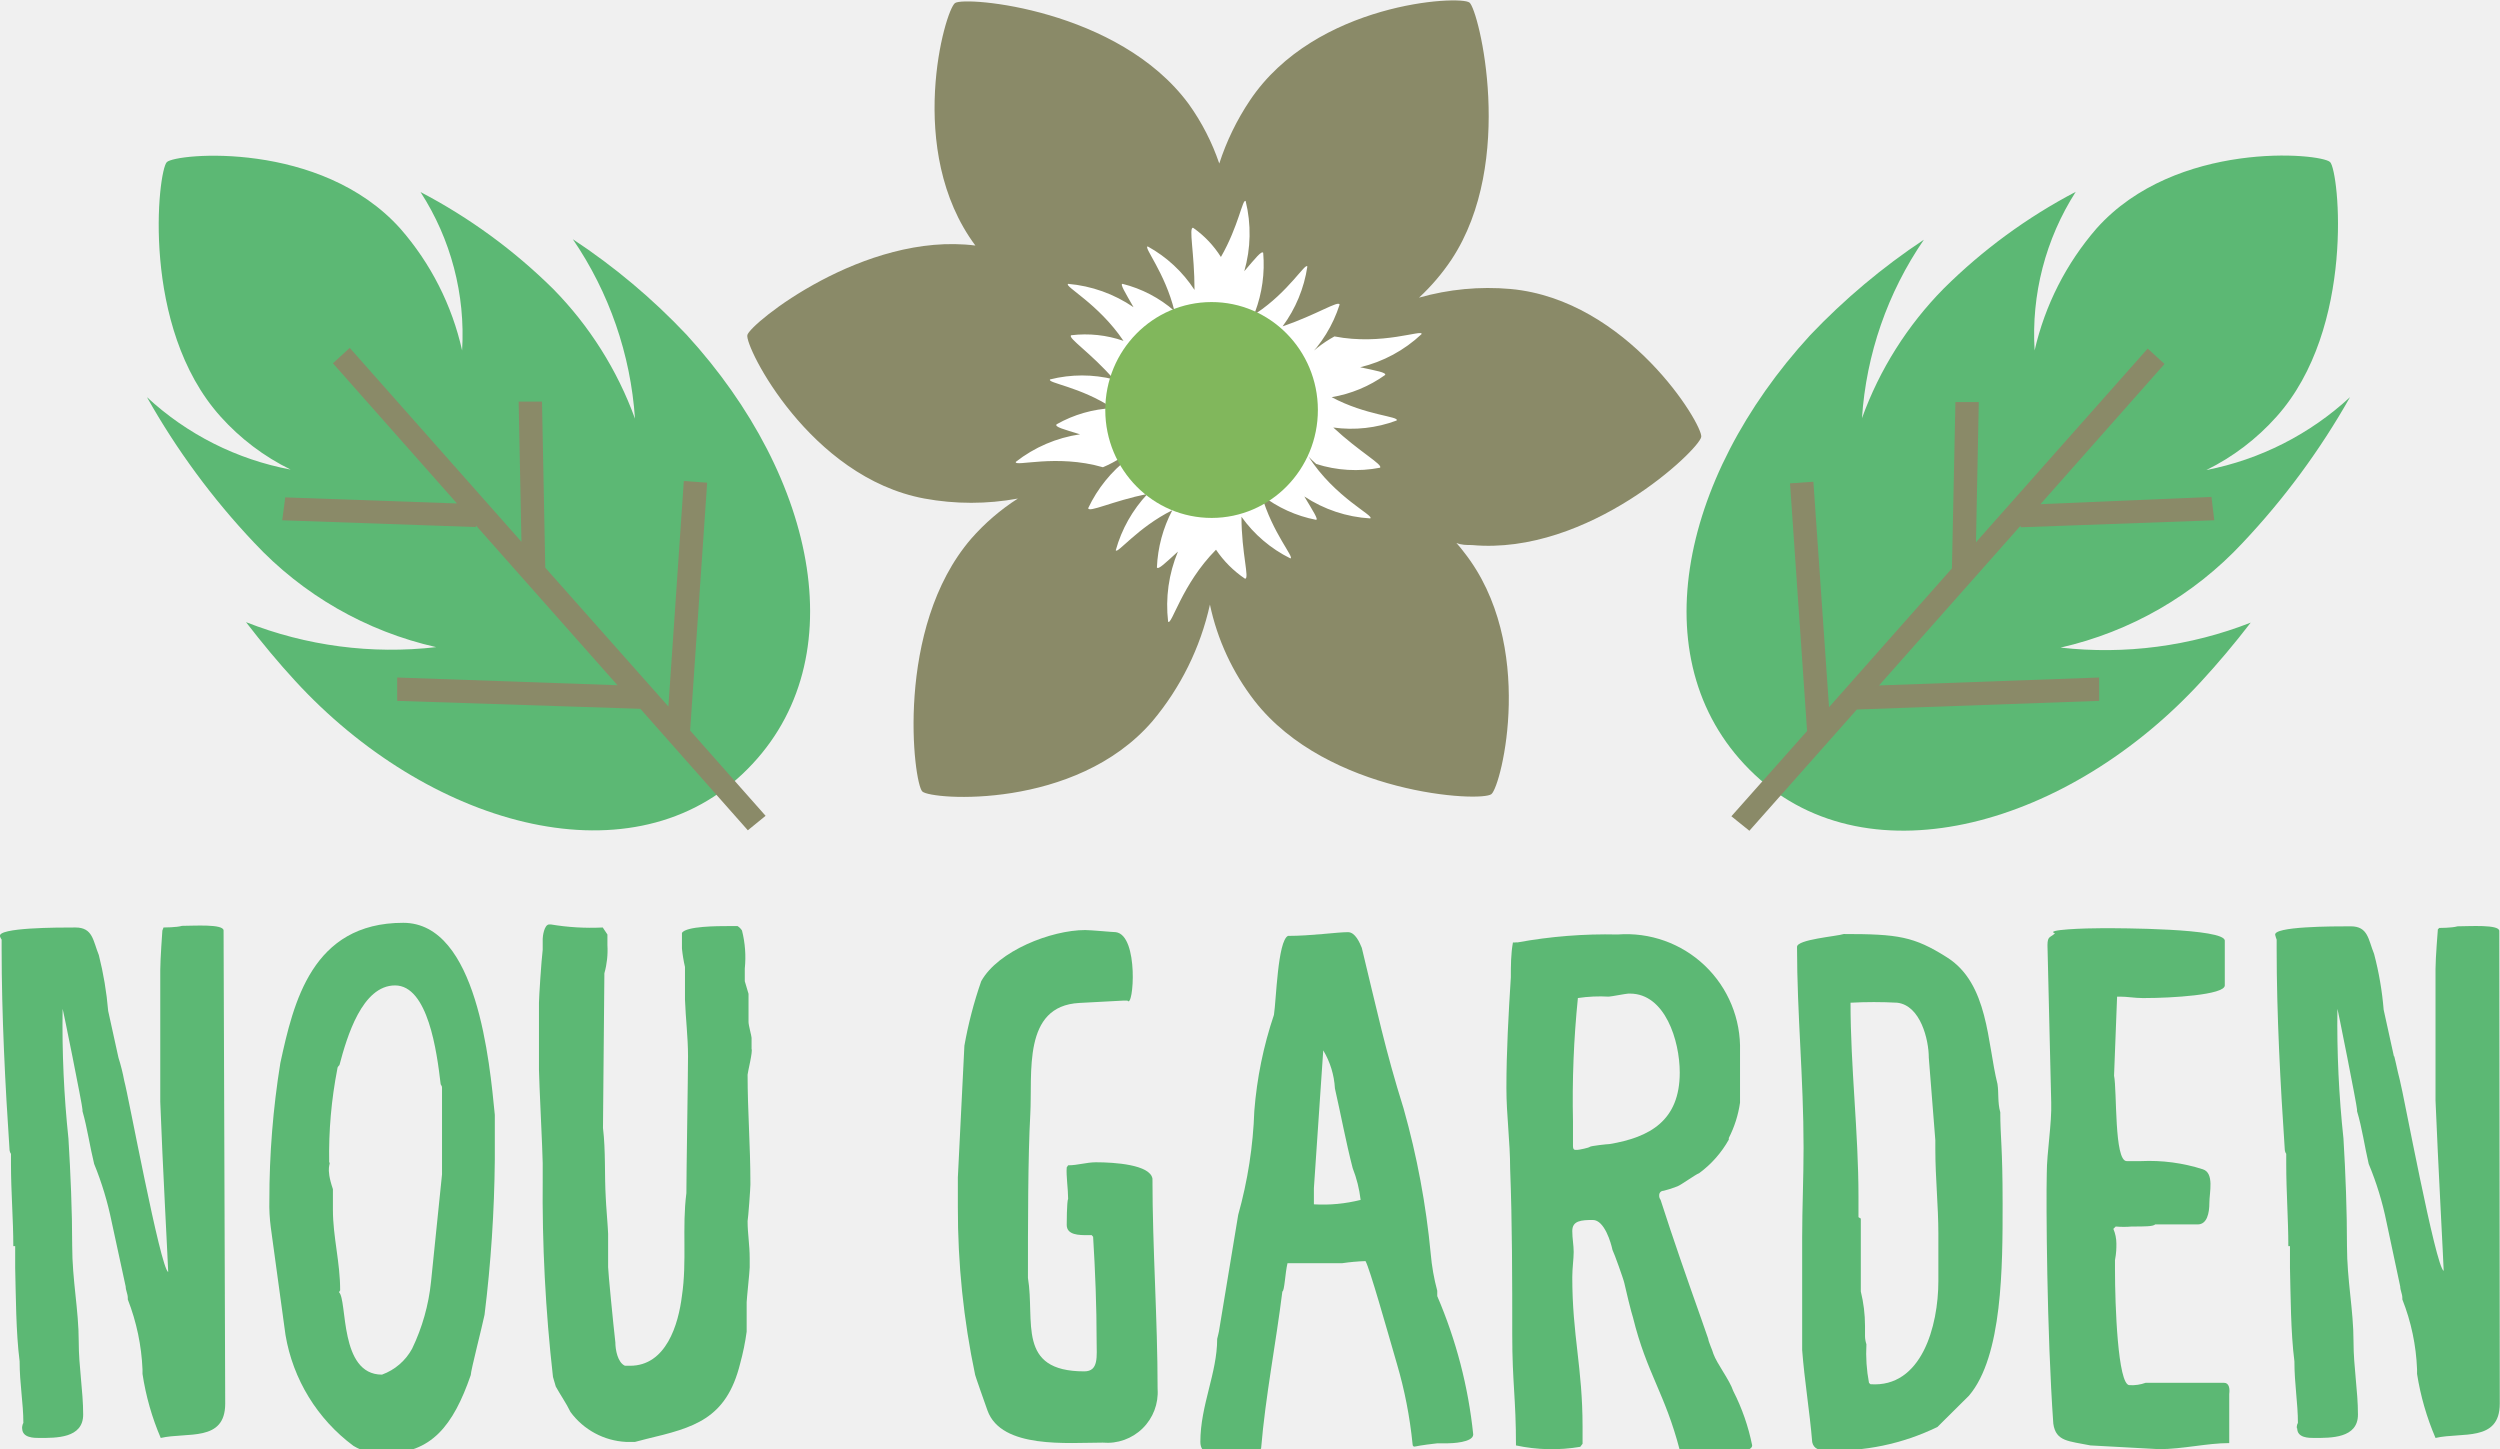
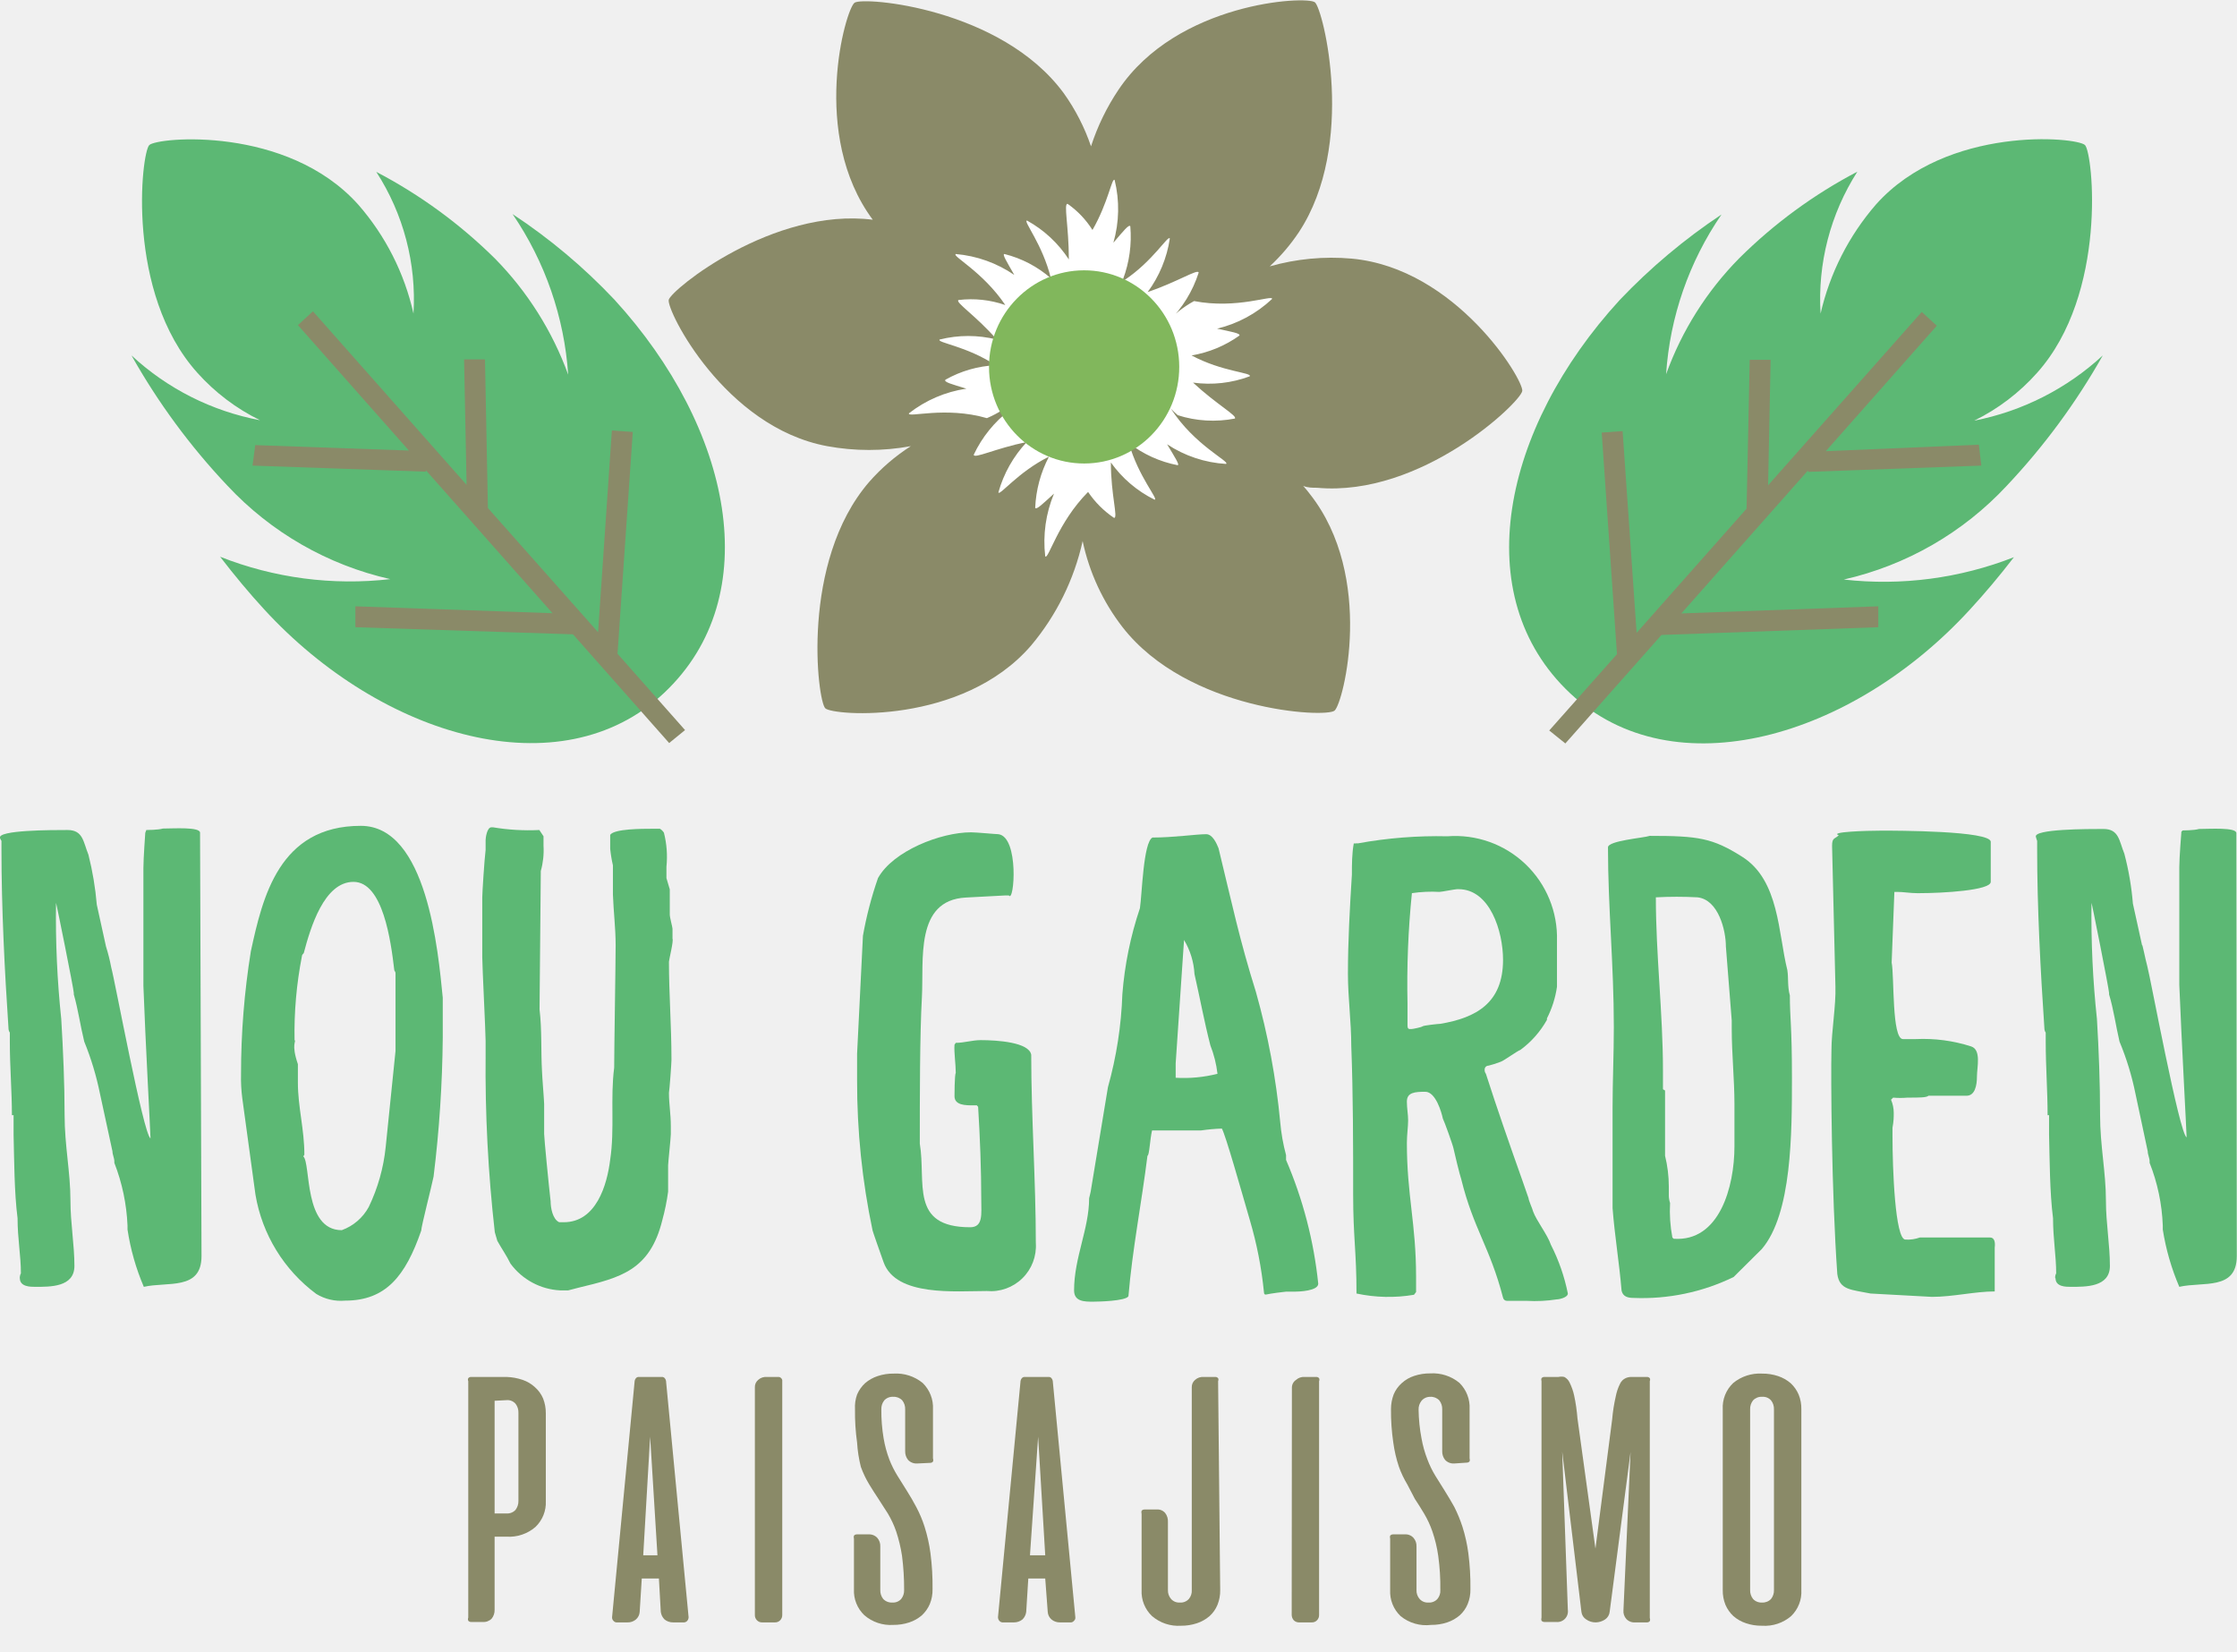
- <svg xmlns="http://www.w3.org/2000/svg" viewBox="0 0 107.01 62">
+ <svg xmlns="http://www.w3.org/2000/svg" viewBox="0 0 107.01 79">
  <defs>
    <style>
                .cls-1{fill:#5CB874;}
                .cls-2{fill:#8A8A68;}
                .cls-3{fill:#fff;}
                .cls-4{fill:#81B75C;}
            </style>
  </defs>
  <g id="Capa_2" data-name="Capa 2">
    <g id="Capa_1-2" data-name="Capa 1">
      <path class="cls-1" d="M1,60.91c0-.86-.16-1.66-.16-2.64-.16-1.25-.16-2.81-.19-4l0-.93H.57c0-1.14-.1-2.32-.1-3.5v-.45a.32.32,0,0,1-.06-.15c-.19-2.81-.34-5.83-.34-8.6v-.42S0,40.11,0,40.08c-.12-.38,2.48-.38,3.23-.38s.75.57,1,1.18a14.81,14.81,0,0,1,.4,2.39l.44,2a8.38,8.38,0,0,1,.25,1c.16.54,1.54,8,1.88,8.18,0-.19-.25-4.78-.34-7.29,0-1.15,0-2.36,0-3.57,0-.7,0-1.37,0-2.07,0-.45.09-1.69.09-1.69L7,39.7s.57,0,.79-.07c.5,0,1.78-.09,1.78.2l.07,20.25c0,1.66-1.63,1.21-2.76,1.47a11.16,11.16,0,0,1-.78-2.74v-.19a9.35,9.35,0,0,0-.63-3v-.07c0-.16-.09-.32-.09-.48l-.6-2.77a13.86,13.86,0,0,0-.75-2.48c-.19-.77-.29-1.53-.5-2.26v-.07c0-.16-.85-4.39-.85-4.3h0a46.28,46.28,0,0,0,.25,5.55c.09,1.49.16,3.09.16,4.58s.28,2.74.28,4.11c0,1.08.19,2.1.19,3.12s-1.16,1-1.88,1c-.22,0-.73,0-.73-.41C.94,61.17.94,61,1,60.91Z" />
      <path class="cls-1" d="M12,45.5c.56-2.58,1.35-6,5.26-6,3.17,0,3.7,6,3.92,8.22,0,.25,0,1.59,0,1.91a58.39,58.39,0,0,1-.44,6.65c-.09.45-.59,2.39-.59,2.58-.75,2.17-1.69,3.35-3.64,3.35a2.27,2.27,0,0,1-1.38-.32,7.45,7.45,0,0,1-2.91-4.75l-.63-4.61a7.45,7.45,0,0,1-.06-1.15A36.78,36.78,0,0,1,12,45.5Zm2.51,9.81c.37.35,0,3.53,1.84,3.53a2.4,2.4,0,0,0,1.29-1.11,8.62,8.62,0,0,0,.81-2.87l.47-4.59c0-.09,0-2.74,0-3.21,0-.1,0-.2,0-.29s0-.13,0-.22-.06-.1-.06-.16c-.16-1.37-.54-4.21-1.95-4.21s-2.06,2.2-2.38,3.41c-.06.06-.09.1-.09.16a19.13,19.13,0,0,0-.35,4c.1.06-.18.16.16,1.15,0,.09,0,.57,0,.89,0,1.15.31,2.23.31,3.44Z" />
      <path class="cls-1" d="M23.79,59.35l-.12-.41a69.31,69.31,0,0,1-.44-8.51v-.64c0-.41-.16-3.59-.16-4V42.92c0-.2.1-1.79.16-2.27,0,0,0-.38,0-.47s.06-.61.28-.61h.07a10.35,10.35,0,0,0,2.22.13L26,40v.45a3.66,3.66,0,0,1-.13,1.21l-.06,6.62c.12,1,.06,2,.12,3,0,.16.1,1.37.1,1.53v1.43c0,.19.22,2.45.31,3.22,0,.32.1.86.41,1h.22c1.54,0,2.07-1.76,2.22-3,.22-1.46,0-2.93.19-4.39,0-.86.07-5,.07-5.86v0c0-.82-.1-1.59-.13-2.42,0-.16,0-1.27,0-1.4a6.2,6.2,0,0,1-.13-.79v-.67c.19-.29,1.54-.29,2-.29h.38a.58.58,0,0,1,.19.19,4.68,4.68,0,0,1,.12,1.63c0,.06,0,.44,0,.54l.16.54c0,.13,0,1.08,0,1.21s.13.6.13.67v.48C32.23,45,32,45.91,32,46c0,1.53.12,3.09.12,4.61v.1c0,.16-.09,1.4-.12,1.56v0c0,.54.09,1,.09,1.6,0,.09,0,.38,0,.38,0,.16-.13,1.37-.13,1.49V57a10.42,10.42,0,0,1-.28,1.37c-.59,2.39-2,2.74-4,3.22l-.5.13h-.38a3.15,3.15,0,0,1-2.38-1.28C24.23,60.05,24,59.73,23.79,59.35Z" />
      <path class="cls-1" d="M41.28,44.76A17.79,17.79,0,0,1,42,42c.72-1.3,3-2.19,4.45-2.19.25,0,1.19.09,1.31.09,1,.13.76,3.31.5,2.93l-.18,0-1.88.1c-2.45.13-2,3-2.1,4.78S44,52.5,44,54.7c.31,1.85-.5,4,2.41,4,.63,0,.53-.64.53-1.3,0-1.47-.06-3-.15-4.46l-.06-.07h-.16c-.38,0-.91,0-.91-.44,0,0,0-1,.06-1.12,0-.41-.09-1-.06-1.34l.06-.09c.41,0,.79-.13,1.19-.13.79,0,2.32.1,2.42.7,0,3,.22,6,.22,9a2.16,2.16,0,0,1-2.35,2.3c-1.48,0-4.33.28-4.93-1.37-.15-.42-.53-1.5-.53-1.53A34.42,34.42,0,0,1,41,51.67V50.4Z" />
      <path class="cls-1" d="M52.1,57.31s.09-.35.09-.41L53,52a18.86,18.86,0,0,0,.69-4.45,17,17,0,0,1,.84-4.11c.1-.64.16-3.16.6-3.38,1,0,2.1-.16,2.57-.16.31,0,.5.45.59.67.66,2.71,1,4.36,1.79,6.88a35.06,35.06,0,0,1,1.16,6.21,9.11,9.11,0,0,0,.28,1.59s0,.23,0,.23a20.28,20.28,0,0,1,1.54,5.92c0,.35-.94.38-1.1.38s-.38,0-.44,0-.81.1-.91.13-.15,0-.15-.13a18.7,18.7,0,0,0-.66-3.38c-.47-1.62-1.16-4.07-1.35-4.42a8.9,8.9,0,0,0-1,.09H55.11c-.1.42-.13,1.21-.22,1.21-.28,2.26-.72,4.46-.91,6.72-.13.23-1.44.26-1.69.26-.41,0-.91,0-.91-.54C51.38,60.15,52.1,58.78,52.1,57.31Zm4.14-5.76a6.55,6.55,0,0,0,2-.19A5.44,5.44,0,0,0,57.9,50c-.29-1.12-.5-2.27-.76-3.41a3.54,3.54,0,0,0-.5-1.63l-.4,5.9Z" />
      <path class="cls-1" d="M67.3,52.69c0,.32.06.61.06.9s-.06.7-.06,1.08c0,2.51.44,3.85.44,6.4,0,.19,0,.73,0,.73l-.1.13a7.32,7.32,0,0,1-2.75-.06c0-2-.16-2.71-.16-4.72,0-2.39,0-4.78-.09-7.13,0-1.15-.16-2.3-.16-3.44,0-1.56.09-3.16.19-4.75,0-.48,0-1,.09-1.49a.34.34,0,0,0,.1,0,.26.26,0,0,1,.09,0A21.18,21.18,0,0,1,69.24,40a4.87,4.87,0,0,1,5.24,5v2.2A4.83,4.83,0,0,1,74,48.71s0,0,0,.07a4.52,4.52,0,0,1-1.26,1.43c-.21.09-.78.51-.94.57a4.49,4.49,0,0,1-.59.19c-.1,0-.19.07-.19.19a.3.3,0,0,0,.06.2c.54,1.68,1.13,3.37,1.73,5.06l.31.89c0,.1.19.51.22.64.16.44.69,1.11.85,1.59A9,9,0,0,1,75,61.87c0,.19-.41.28-.53.28a6.79,6.79,0,0,1-1.44.07l-.94,0a.19.19,0,0,1-.19-.15c-.63-2.43-1.41-3.28-2-5.67-.06-.16-.34-1.31-.37-1.47s-.44-1.3-.51-1.43c-.06-.29-.34-1.28-.84-1.28S67.3,52.25,67.3,52.69Zm.16-3.47h.06c.06,0,.5-.09.53-.13s.76-.12.85-.12c1.72-.29,3-1,3-3.06,0-1.37-.63-3.38-2.13-3.38h-.07c-.09,0-.75.13-.84.13a6.49,6.49,0,0,0-1.32.06A43.08,43.08,0,0,0,67.33,48v1.05C67.33,49.22,67.4,49.22,67.46,49.22Z" />
      <path class="cls-1" d="M77.14,57.79c0-.73,0-4.11,0-4.84,0-1.24.06-2.52.06-3.82,0-3-.28-5.71-.28-8.6,0-.32,1.7-.45,2-.55,2.32,0,3,.1,4.42,1,1.78,1.12,1.72,3.67,2.16,5.42.06.38,0,.79.12,1.21,0,1.08.1,1.43.1,3.92,0,2.67,0,6.52-1.44,8.21l-1.35,1.34a10,10,0,0,1-4.8,1c-.25,0-.5-.06-.56-.35C77.46,60.4,77.24,59.1,77.14,57.79ZM80,59.19l.06.06c2.19.16,2.91-2.48,2.91-4.42V53.59c0-.07,0-.58,0-.77,0-1.21-.13-2.39-.13-3.63v-.38l-.28-3.54c0-.76-.35-2.23-1.35-2.35a18.66,18.66,0,0,0-2,0c0,2.77.34,5.55.34,8.28v.9l.1.06v3.12a6.16,6.16,0,0,1,.18,1.47c0,.09,0,.25,0,.44a1.16,1.16,0,0,0,.06.35A6.85,6.85,0,0,0,80,59.19Z" />
      <path class="cls-1" d="M87.89,60.94c-.28-3.95-.31-9.49-.28-10.7,0-.92.22-2.13.19-3.06l-.16-6.72c0-.41.13-.32.32-.51-.47-.16,1.28-.22,2.07-.22.59,0,5.23,0,5.2.54,0,0,0,.35,0,.45,0,.47,0,1.05,0,1.46s-2.32.54-3.39.54h-.15c-.32,0-.63-.06-.94-.06,0,0-.13,0-.13,0l-.13,3.38c.13.64,0,3.66.54,3.66h.62a7.51,7.51,0,0,1,2.64.35c.5.16.28,1,.28,1.44s-.1.92-.5.92H92.25c-.09.09-.44.09-1,.09a3.93,3.93,0,0,1-.69,0l-.1.1a1.61,1.61,0,0,1,.13.63c0,.2,0,.39-.06.71v.41c0,1.5.12,4.94.62,4.94a1.73,1.73,0,0,0,.69-.1H95.2c.22,0,.25.26.22.48v.25c0,.61,0,1.25,0,1.76l0,.09c-.94,0-2,.26-3,.26l-2.94-.16C88.55,61.68,88,61.71,87.89,60.94Z" />
      <path class="cls-1" d="M98.36,60.91c0-.86-.15-1.66-.15-2.64-.16-1.25-.16-2.81-.19-4l0-.93h-.07c0-1.14-.09-2.32-.09-3.5v-.45a.32.32,0,0,1-.06-.15c-.19-2.81-.35-5.83-.35-8.6v-.42s-.06-.16-.06-.19c-.13-.38,2.48-.38,3.23-.38s.75.57,1,1.18a13.7,13.7,0,0,1,.41,2.39l.44,2c0-.16.15.64.25,1,.15.54,1.53,8,1.88,8.18,0-.19-.25-4.78-.35-7.29,0-1.15,0-2.36,0-3.57,0-.7,0-1.37,0-2.07,0-.45.1-1.69.1-1.69l.06-.06s.56,0,.78-.07c.51,0,1.79-.09,1.79.2L107,60.08c0,1.66-1.63,1.21-2.75,1.47a11.44,11.44,0,0,1-.79-2.74v-.19a9.08,9.08,0,0,0-.63-3v-.07c0-.16-.09-.32-.09-.48l-.59-2.77a13.33,13.33,0,0,0-.76-2.48c-.18-.77-.28-1.53-.5-2.26v-.07c0-.16-.84-4.39-.84-4.3h0a46.27,46.27,0,0,0,.26,5.55c.09,1.49.15,3.09.15,4.58s.28,2.74.28,4.11c0,1.08.19,2.1.19,3.12s-1.16,1-1.88,1c-.22,0-.72,0-.72-.41C98.3,61.17,98.3,61,98.36,60.91Z" />
+       <path class="cls-2" d="M24.23,65.86A2.65,2.65,0,0,1,25,66a1.65,1.65,0,0,1,.59.35,1.5,1.5,0,0,1,.39.54,1.91,1.91,0,0,1,.13.71v4.19a1.61,1.61,0,0,1-.5,1.25,1.93,1.93,0,0,1-1.38.46h-.57V77a.64.64,0,0,1-.14.42.54.54,0,0,1-.43.16h-.55a.17.17,0,0,1-.14-.06.2.2,0,0,1,0-.15V66.06a.16.16,0,0,1,0-.14.17.17,0,0,1,.14-.06ZM23.66,67v5.39h.57a.54.54,0,0,0,.43-.17.69.69,0,0,0,.14-.43V67.57a.67.67,0,0,0-.14-.43.51.51,0,0,0-.43-.17Z" />
+       <path class="cls-2" d="M31.66,65.86a.17.17,0,0,1,.14.06.26.26,0,0,1,.06.13l1.08,11.3a.27.27,0,0,1-.06.17.22.22,0,0,1-.2.08H32.2a.64.64,0,0,1-.41-.14.62.62,0,0,1-.18-.36l-.09-1.6H30.7l-.1,1.6a.52.52,0,0,1-.18.36.59.59,0,0,1-.4.14h-.48a.21.21,0,0,1-.2-.08.22.22,0,0,1-.06-.17l1.08-11.3a.26.26,0,0,1,.06-.13.17.17,0,0,1,.14-.06Zm-.89,8.53h.68l-.35-5.67Z" />
+       <path class="cls-2" d="M36.11,66.36a.44.44,0,0,1,.16-.36.55.55,0,0,1,.41-.14h.55a.17.17,0,0,1,.14.06.16.16,0,0,1,.05.14V77.24a.35.35,0,0,1-.1.26.33.33,0,0,1-.25.1h-.61a.33.33,0,0,1-.25-.1.35.35,0,0,1-.1-.26Z" />
+       <path class="cls-2" d="M43.87,70a.55.55,0,0,1-.43-.17.64.64,0,0,1-.14-.42v-2a.65.65,0,0,0-.14-.43.55.55,0,0,0-.43-.17.54.54,0,0,0-.43.17.65.65,0,0,0-.14.43,7.91,7.91,0,0,0,.11,1.39,5.42,5.42,0,0,0,.27,1,4.59,4.59,0,0,0,.4.8l.45.72c.15.24.3.49.44.76a5.66,5.66,0,0,1,.4.95,7.41,7.41,0,0,1,.28,1.26,12.26,12.26,0,0,1,.1,1.72,1.8,1.8,0,0,1-.13.71,1.6,1.6,0,0,1-.38.54,1.77,1.77,0,0,1-.6.34,2.35,2.35,0,0,1-.77.12,1.92,1.92,0,0,1-1.38-.46,1.61,1.61,0,0,1-.5-1.25V73.6a.25.25,0,0,1,0-.15.18.18,0,0,1,.15-.06h.55a.53.53,0,0,1,.42.17.59.59,0,0,1,.14.42v2.07a.65.65,0,0,0,.14.43.55.55,0,0,0,.43.17.52.52,0,0,0,.43-.17.65.65,0,0,0,.14-.43,12.35,12.35,0,0,0-.1-1.63,7.2,7.2,0,0,0-.28-1.17,4.6,4.6,0,0,0-.4-.86l-.45-.7c-.15-.22-.29-.45-.44-.69a4.69,4.69,0,0,1-.4-.84A6.25,6.25,0,0,1,41,69a10.42,10.42,0,0,1-.1-1.6A1.76,1.76,0,0,1,41,66.7a1.6,1.6,0,0,1,.38-.54,1.77,1.77,0,0,1,.6-.34,2.3,2.3,0,0,1,.77-.12,2,2,0,0,1,1.39.45,1.64,1.64,0,0,1,.49,1.26v2.35a.2.2,0,0,1,0,.15.17.17,0,0,1-.14.06Z" />
+       <path class="cls-2" d="M50.17,65.86a.16.16,0,0,1,.13.06.26.26,0,0,1,.06.13l1.08,11.3a.19.19,0,0,1-.06.17.21.21,0,0,1-.2.08H50.7a.61.61,0,0,1-.4-.14.52.52,0,0,1-.18-.36L50,75.5h-.81l-.1,1.6a.62.62,0,0,1-.18.36.64.64,0,0,1-.41.14H48a.22.22,0,0,1-.2-.08.27.27,0,0,1-.06-.17l1.08-11.3a.26.26,0,0,1,.06-.13.17.17,0,0,1,.14-.06Zm-.9,8.53H50l-.34-5.67Z" />
+       <path class="cls-2" d="M58.37,76.05a1.8,1.8,0,0,1-.13.71,1.47,1.47,0,0,1-.38.54,1.77,1.77,0,0,1-.6.34,2.35,2.35,0,0,1-.77.12,1.93,1.93,0,0,1-1.38-.46,1.61,1.61,0,0,1-.5-1.25V72.41a.25.25,0,0,1,0-.15.18.18,0,0,1,.15-.06h.57a.48.48,0,0,1,.41.17.64.64,0,0,1,.13.42v3.26a.61.61,0,0,0,.15.43.51.51,0,0,0,.42.17.52.52,0,0,0,.43-.17.6.6,0,0,0,.14-.43V66.36a.44.44,0,0,1,.16-.36.55.55,0,0,1,.41-.14h.55a.17.17,0,0,1,.14.06.16.16,0,0,1,0,.14Z" />
+       <path class="cls-2" d="M61.8,66.36A.44.44,0,0,1,62,66a.55.55,0,0,1,.41-.14h.55a.17.17,0,0,1,.14.06.16.16,0,0,1,0,.14V77.24a.35.35,0,0,1-.1.26.33.33,0,0,1-.25.1h-.61a.35.35,0,0,1-.25-.1.4.4,0,0,1-.1-.26Z" />
+       <path class="cls-2" d="M69.56,70a.55.55,0,0,1-.43-.17.64.64,0,0,1-.14-.42v-2a.65.65,0,0,0-.14-.43.55.55,0,0,0-.43-.17A.54.54,0,0,0,68,67a.65.65,0,0,0-.14.43A7.91,7.91,0,0,0,68,68.8a5.39,5.39,0,0,0,.28,1,4.58,4.58,0,0,0,.39.8l.45.72c.15.24.3.49.45.76a6.66,6.66,0,0,1,.39.95,7.41,7.41,0,0,1,.28,1.26,12.26,12.26,0,0,1,.1,1.72,1.8,1.8,0,0,1-.13.71,1.47,1.47,0,0,1-.38.54,1.77,1.77,0,0,1-.6.34,2.35,2.35,0,0,1-.77.12A1.93,1.93,0,0,1,67,77.3a1.61,1.61,0,0,1-.5-1.25V73.6a.25.25,0,0,1,0-.15.18.18,0,0,1,.15-.06h.55a.51.51,0,0,1,.42.17.59.59,0,0,1,.14.42v2.07a.61.61,0,0,0,.15.43.51.51,0,0,0,.42.17.52.52,0,0,0,.43-.17.6.6,0,0,0,.14-.43,10.84,10.84,0,0,0-.1-1.63,6.29,6.29,0,0,0-.28-1.17,4.6,4.6,0,0,0-.4-.86c-.14-.24-.29-.47-.44-.7L67.32,71a4.69,4.69,0,0,1-.4-.84A6.29,6.29,0,0,1,66.65,69a10.28,10.28,0,0,1-.11-1.6,2,2,0,0,1,.13-.71,1.5,1.5,0,0,1,.39-.54,1.63,1.63,0,0,1,.59-.34,2.35,2.35,0,0,1,.77-.12,2,2,0,0,1,1.39.45,1.64,1.64,0,0,1,.49,1.26v2.35a.24.24,0,0,1,0,.15.2.2,0,0,1-.15.06Z" />
+       <path class="cls-2" d="M77.12,67.89a7.89,7.89,0,0,1,.17-1.09,2.32,2.32,0,0,1,.21-.62.54.54,0,0,1,.26-.26.66.66,0,0,1,.27-.06h.75a.17.17,0,0,1,.14.06.16.16,0,0,1,0,.14V77.39a.2.2,0,0,1,0,.15.17.17,0,0,1-.14.06h-.55a.53.53,0,0,1-.43-.16.55.55,0,0,1-.14-.42L78,69.45,77,77.1a.5.5,0,0,1-.22.36.82.82,0,0,1-.45.14h0a.77.77,0,0,1-.45-.14.49.49,0,0,1-.23-.36l-.92-7.67L75,77a.51.51,0,0,1-.56.58h-.55a.18.18,0,0,1-.15-.06.25.25,0,0,1,0-.15V66.06a.2.2,0,0,1,0-.14.18.18,0,0,1,.15-.06h.66a.66.66,0,0,1,.28,0,.57.57,0,0,1,.25.26,2.69,2.69,0,0,1,.22.62,8.34,8.34,0,0,1,.16,1.1l.86,6.23Z" />
+       <path class="cls-2" d="M82.41,67.41a1.61,1.61,0,0,1,.5-1.26,2,2,0,0,1,1.38-.45,2.35,2.35,0,0,1,.77.12,1.77,1.77,0,0,1,.6.34,1.6,1.6,0,0,1,.38.54,1.76,1.76,0,0,1,.13.71v8.64a1.61,1.61,0,0,1-.49,1.25,1.94,1.94,0,0,1-1.39.46,2.3,2.3,0,0,1-.77-.12,1.77,1.77,0,0,1-.6-.34,1.6,1.6,0,0,1-.38-.54,1.8,1.8,0,0,1-.13-.71Zm2.45,0a.65.65,0,0,0-.14-.43.52.52,0,0,0-.43-.17.55.55,0,0,0-.43.17.65.65,0,0,0-.14.43v8.64a.65.65,0,0,0,.14.43.54.54,0,0,0,.43.17.55.55,0,0,0,.43-.17.65.65,0,0,0,.14-.43Z" />
      <path class="cls-2" d="M51.84,20.87a2.31,2.31,0,0,1,.68-1.21,5.12,5.12,0,0,1,3.54-.1A4.15,4.15,0,0,1,54.82,17,3.43,3.43,0,0,1,56,15.32c-1.52.37-2.78.32-3.23-.05a2.44,2.44,0,0,1-.61-.92,1.44,1.44,0,0,1-.42.5,4.52,4.52,0,0,1-3,.11,4.13,4.13,0,0,1,1,2.65,4.45,4.45,0,0,1-2,2.08c1.77-.29,3.23-.08,3.67.38A2.07,2.07,0,0,1,51.84,20.87ZM53.7,30a10.16,10.16,0,0,1-1.91-4.12,11.7,11.7,0,0,1-2.47,5c-3.29,3.81-9.46,3.36-9.84,3s-1.2-7,2.09-10.82a9.32,9.32,0,0,1,2-1.72,11.06,11.06,0,0,1-4,0c-4.91-.91-7.7-6.51-7.58-7s5-4.43,9.76-3.83C38.73,6.45,40.45.43,40.88.13s7,.25,10,4.32A9.76,9.76,0,0,1,52.19,7a10.86,10.86,0,0,1,1.31-2.7c2.81-4.2,9-4.51,9.4-4.19s2,6.81-.77,11a9.19,9.19,0,0,1-1.39,1.63,10.83,10.83,0,0,1,3.92-.37c5,.46,8.23,5.8,8.16,6.33S68,23.79,63,23.33c-.22,0-.45,0-.66-.09.11.12.21.25.32.39,3.12,3.95,1.61,10,1.18,10.36S56.82,34,53.7,30Z" />
      <path class="cls-1" d="M79.7,17.9a15.3,15.3,0,0,1,3.5-5.55,23.48,23.48,0,0,1,5.65-4.14A11.3,11.3,0,0,0,87.09,15a12.07,12.07,0,0,1,2.65-5.22c3.39-3.8,9.62-3.23,10-2.84s1.1,7.11-2.3,10.9a9.83,9.83,0,0,1-3,2.28A12.62,12.62,0,0,0,100.59,17,31.93,31.93,0,0,1,96,23.23a15.27,15.27,0,0,1-7.8,4.49,17.06,17.06,0,0,0,8.14-1.07c-.7.91-1.41,1.75-2.11,2.51-5.62,6.13-14.18,8.64-19.12,4s-3.25-12.68,2.37-18.81a28.39,28.39,0,0,1,4.87-4.09A15.28,15.28,0,0,0,79.7,17.9Z" />
      <path class="cls-1" d="M27.18,17.92a15.44,15.44,0,0,0-3.5-5.55A23.7,23.7,0,0,0,18,8.22,11.23,11.23,0,0,1,19.78,15a11.85,11.85,0,0,0-2.64-5.21c-3.4-3.8-9.62-3.23-10-2.85S6,14,9.44,17.83a9.84,9.84,0,0,0,3,2.27A12.41,12.41,0,0,1,6.29,17a31.61,31.61,0,0,0,4.58,6.22,15.25,15.25,0,0,0,7.8,4.48,16.91,16.91,0,0,1-8.14-1.07c.7.91,1.41,1.76,2.11,2.52,5.62,6.12,14.18,8.64,19.12,4S35,20.46,29.39,14.33a27.51,27.51,0,0,0-4.87-4.09A15.47,15.47,0,0,1,27.18,17.92Z" />
      <path class="cls-2" d="M94.66,21.27l.12,1-8.29.3v-.07l-6.06,6.84L89.85,29l0,1-10.37.37-4.6,5.19-.77-.62,3.24-3.65-.73-10.6,1-.07.67,9.65,5.26-5.94.15-7.12,1,0-.12,6,7.35-8.29.72.66-5.31,6Z" />
      <path class="cls-3" d="M57,17c1.47.79,2.92.82,2.78,1a5.55,5.55,0,0,1-2.71.3c1.13,1.05,2.14,1.59,2,1.72a5.51,5.51,0,0,1-2.73-.16A4.44,4.44,0,0,1,54.83,17a5.07,5.07,0,0,1,2.29-2.6c2.05.4,3.79-.32,3.73-.1a5.81,5.81,0,0,1-2.63,1.42c.69.15,1.12.22,1.07.33A5.49,5.49,0,0,1,57,17Zm-3.23-3.59c1.39-.92,2.12-2.2,2.19-2a5.73,5.73,0,0,1-1.06,2.56c1.46-.5,2.41-1.13,2.44-.93a5.71,5.71,0,0,1-1.45,2.35,4.38,4.38,0,0,1-3.12-.07,2.58,2.58,0,0,1-.61-.93,1.36,1.36,0,0,1-.42.5,4.48,4.48,0,0,1-3,.12,4.07,4.07,0,0,1,1,2.65A5.08,5.08,0,0,1,47.21,20c-2-.58-3.81,0-3.73-.23a5.83,5.83,0,0,1,2.75-1.18c-.69-.21-1.11-.32-1-.43a5.36,5.36,0,0,1,2.4-.69c-1.39-.92-2.84-1.08-2.68-1.23a5.6,5.6,0,0,1,2.73,0c-1-1.15-2-1.78-1.83-1.89a5,5,0,0,1,2.24.24c-1.08-1.6-2.56-2.34-2.37-2.44a5.85,5.85,0,0,1,2.8,1c-.36-.63-.59-1-.47-1a5.35,5.35,0,0,1,2.22,1.16c-.4-1.64-1.35-2.76-1.14-2.76a5.63,5.63,0,0,1,2,1.86c0-1.57-.26-2.69-.06-2.66A4.36,4.36,0,0,1,52.26,11c.76-1.32.93-2.53,1.06-2.39a5.82,5.82,0,0,1-.06,3c.47-.55.74-.89.81-.79A5.79,5.79,0,0,1,53.72,13.36ZM54,21.19c.46,1.62,1.44,2.71,1.23,2.71a5.63,5.63,0,0,1-2.09-1.78c0,1.57.36,2.67.15,2.65a4.59,4.59,0,0,1-1.24-1.24C50.59,25,50.15,26.79,50,26.61a6,6,0,0,1,.42-3c-.53.48-.84.79-.9.68a5.78,5.78,0,0,1,.66-2.45c-1.49.74-2.38,1.91-2.42,1.71a5.78,5.78,0,0,1,1.36-2.41c-1.51.31-2.53.82-2.54.61a5.81,5.81,0,0,1,1.73-2.14c1.5-.17,2.69,0,3.08.45a2.17,2.17,0,0,1,.44.82,2.35,2.35,0,0,1,.68-1.23A5,5,0,0,1,56,19.53c1.14,1.78,2.86,2.55,2.65,2.66a5.71,5.71,0,0,1-2.82-.94c.37.62.62,1,.5,1A5.48,5.48,0,0,1,54,21.19Z" />
      <ellipse class="cls-4" cx="51.86" cy="17.55" rx="4.55" ry="4.62" transform="translate(-0.03 0.09) rotate(-0.1)" />
      <path class="cls-2" d="M12.21,21.29l7.35.26-5.31-6,.72-.66,7.35,8.3-.12-6h1l.14,7.11,5.27,5.94.66-9.65,1,.07-.73,10.61,3.23,3.65-.76.62-4.6-5.2L17,30l0-1,9.43.33-6.06-6.84v.07l-8.29-.29Z" />
    </g>
  </g>
</svg>
